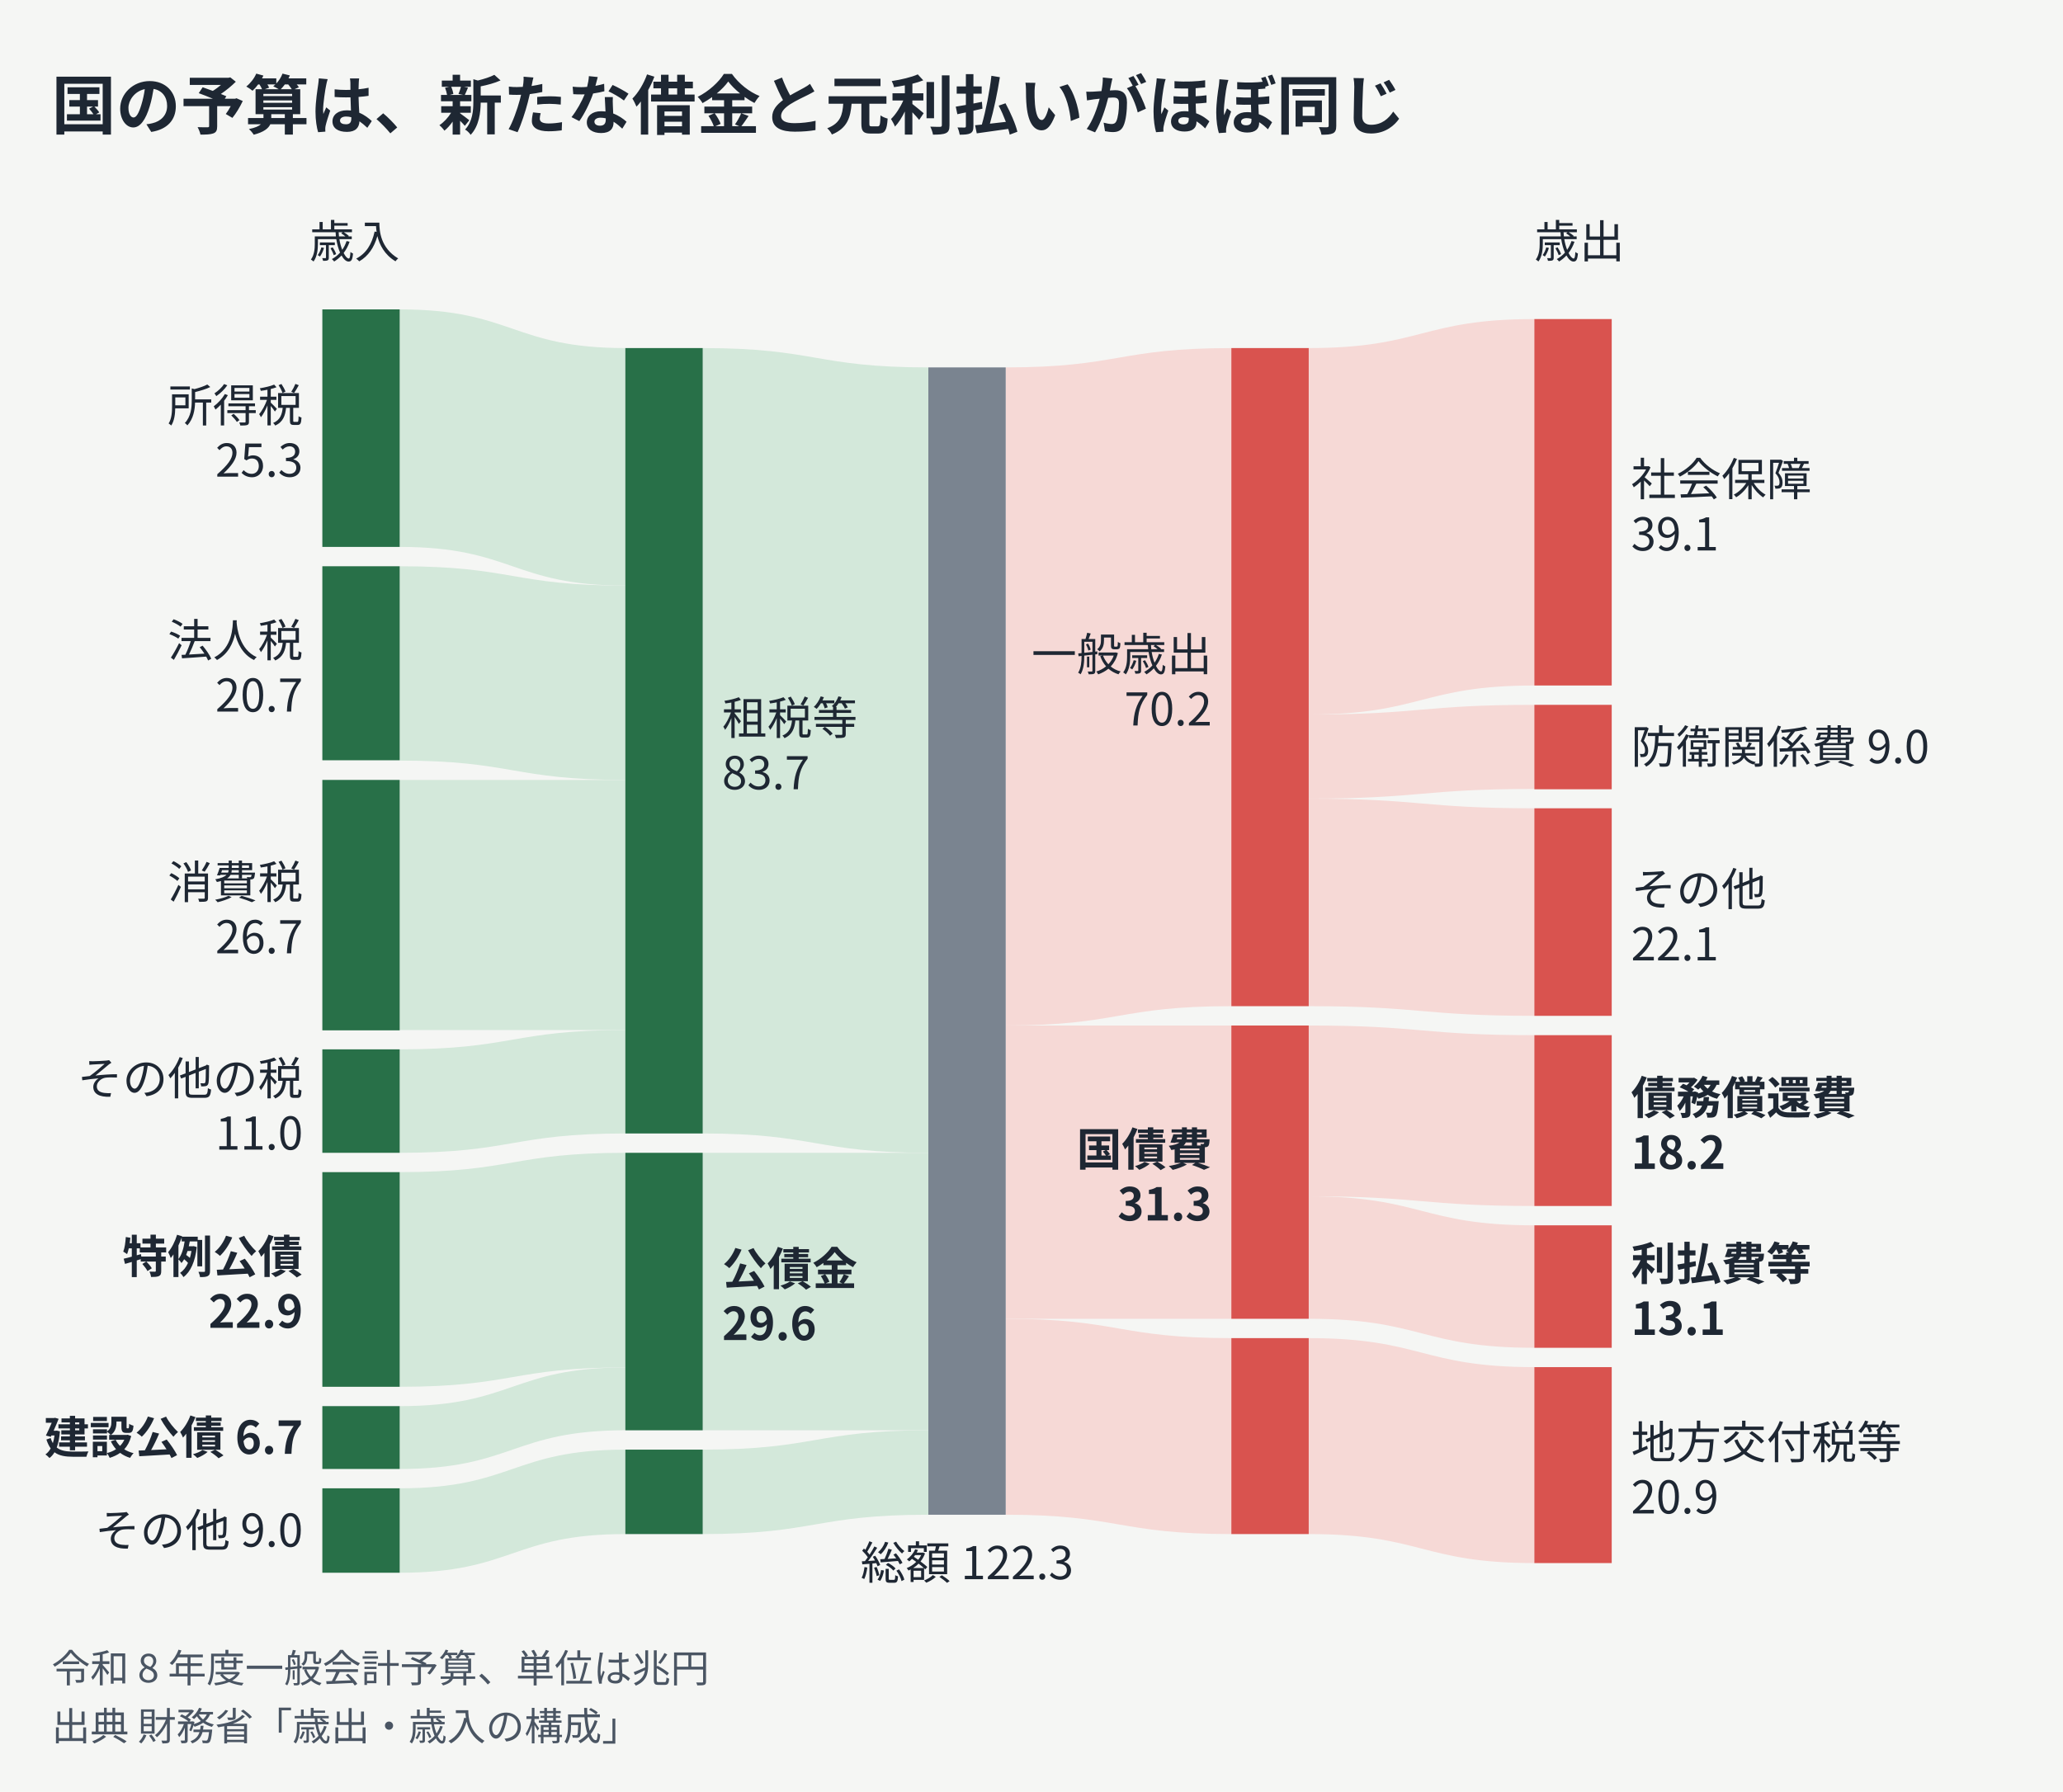
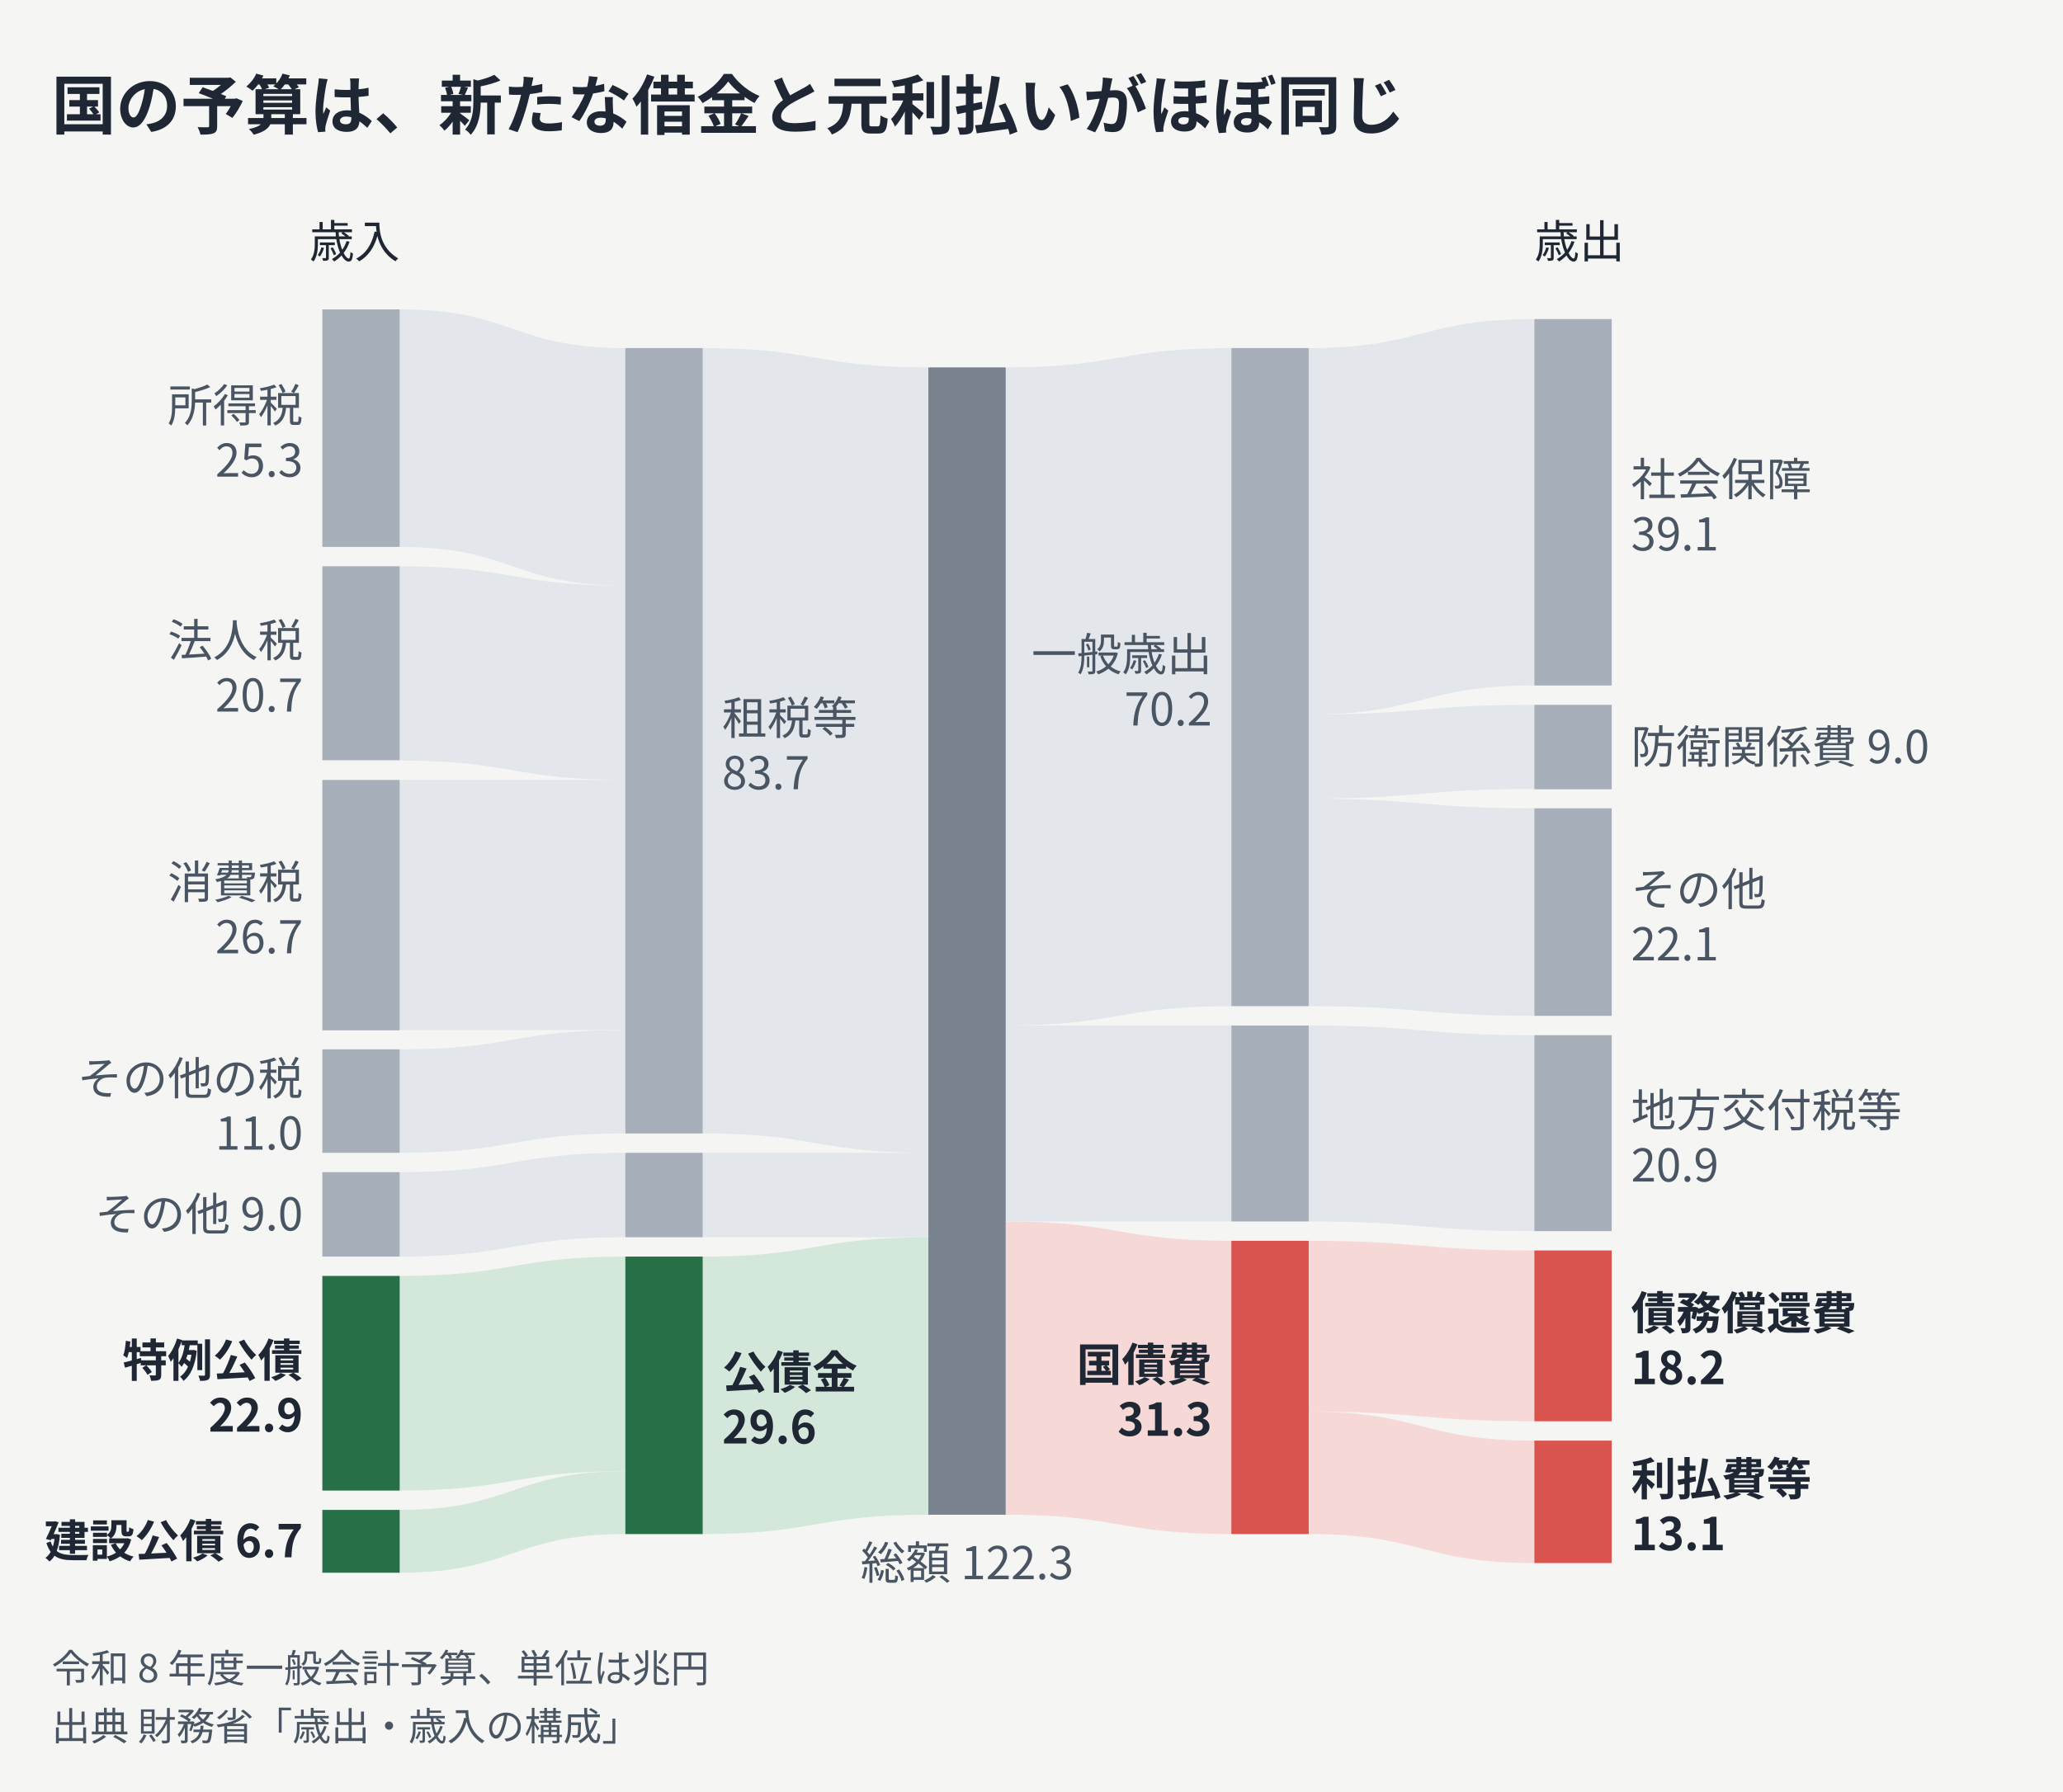
<svg xmlns="http://www.w3.org/2000/svg" data-char-limit="200" viewBox="0 0 640 556" width="640" height="556" font-family="'BIZ UDPGothic','Yu Gothic UI','Meiryo','Hiragino Sans','Noto Sans JP','Noto Sans CJK JP','IPAPGothic',sans-serif">
  <rect x="0" y="0" width="640" height="556" fill="#f5f6f4" />
  <style>
    .title { font-size: 20px; font-weight: 700; fill: #1e2733; }
    .h { font-size: 16px; font-weight: 700; fill: #1e2733; }
    .t { font-size: 16px; fill: #1e2733; }
    .s { font-size: 14px; fill: #4a5563; }
    .hp { font-size: 16px; font-weight: 700; fill: #2b5c8a; }
    .p { font-size: 14px; font-weight: 700; fill: #2b5c8a; }
    .o { font-size: 14px; font-weight: 700; fill: #9a4a14; }
    .d { font-size: 14px; fill: #1e2733; }
    .b { font-size: 14px; font-weight: 700; fill: #1e2733; }
    .src { font-size: 12px; fill: #4a5563; }
    .halo { paint-order: stroke; stroke: #f5f6f4; stroke-width: 6px; stroke-linejoin: round; }
+     .lead { fill: none; stroke: #4a5563; stroke-width: 1; }
+     .dim { fill: none; stroke: #4a5563; stroke-width: 1.5; }
  </style>
  <text x="16" y="40" class="title">国の予算は、新たな借金と元利払いがほぼ同じ</text>
  <text x="124" y="80" class="d" text-anchor="end">歳入</text>
  <text x="476" y="80" class="d">歳出</text>
-   <path d="M124.0,96.0 C159.0,96.0 159.0,108.0 194.0,108.0 V181.7 C159.0,181.7 159.0,169.7 124.0,169.7 Z" fill="#d3e8da" />
-   <path d="M124.0,175.7 C159.0,175.7 159.0,181.7 194.0,181.7 V242.0 C159.0,242.0 159.0,236.0 124.0,236.0 Z" fill="#d3e8da" />
-   <path d="M124.0,242.0 C159.0,242.0 159.0,242.0 194.0,242.0 V319.6 C159.0,319.6 159.0,319.6 124.0,319.6 Z" fill="#d3e8da" />
-   <path d="M124.0,325.6 C159.0,325.6 159.0,319.6 194.0,319.6 V351.7 C159.0,351.7 159.0,357.7 124.0,357.7 Z" fill="#d3e8da" />
-   <path d="M124.0,363.7 C159.0,363.7 159.0,357.7 194.0,357.7 V424.3 C159.0,424.3 159.0,430.3 124.0,430.3 Z" fill="#d3e8da" />
-   <path d="M124.0,436.3 C159.0,436.3 159.0,424.3 194.0,424.3 V443.8 C159.0,443.8 159.0,455.8 124.0,455.8 Z" fill="#d3e8da" />
-   <path d="M124.0,461.8 C159.0,461.8 159.0,449.8 194.0,449.8 V476.0 C159.0,476.0 159.0,488.0 124.0,488.0 Z" fill="#d3e8da" />
-   <path d="M218.0,108.0 C253.0,108.0 253.0,114.0 288.0,114.0 V357.7 C253.0,357.7 253.0,351.7 218.0,351.7 Z" fill="#d3e8da" />
-   <path d="M218.0,357.7 C253.0,357.7 253.0,357.7 288.0,357.7 V443.8 C253.0,443.8 253.0,443.8 218.0,443.8 Z" fill="#d3e8da" />
-   <path d="M218.0,449.8 C253.0,449.8 253.0,443.8 288.0,443.8 V470.0 C253.0,470.0 253.0,476.0 218.0,476.0 Z" fill="#d3e8da" />
-   <path d="M312.0,114.0 C347.0,114.0 347.0,108.0 382.0,108.0 V312.2 C347.0,312.2 347.0,318.2 312.0,318.2 Z" fill="#f6d9d6" />
-   <path d="M312.0,318.2 C347.0,318.2 347.0,318.2 382.0,318.2 V409.2 C347.0,409.2 347.0,409.2 312.0,409.2 Z" fill="#f6d9d6" />
-   <path d="M312.0,409.2 C347.0,409.2 347.0,415.2 382.0,415.2 V476.0 C347.0,476.0 347.0,470.0 312.0,470.0 Z" fill="#f6d9d6" />
-   <path d="M406.0,108.0 C441.0,108.0 441.0,99.0 476.0,99.0 V212.7 C441.0,212.7 441.0,221.7 406.0,221.7 Z" fill="#f6d9d6" />
-   <path d="M406.0,221.7 C441.0,221.7 441.0,218.7 476.0,218.7 V244.8 C441.0,244.8 441.0,247.8 406.0,247.8 Z" fill="#f6d9d6" />
-   <path d="M406.0,247.8 C441.0,247.8 441.0,250.8 476.0,250.8 V315.2 C441.0,315.2 441.0,312.2 406.0,312.2 Z" fill="#f6d9d6" />
-   <path d="M406.0,318.2 C441.0,318.2 441.0,321.2 476.0,321.2 V374.2 C441.0,374.2 441.0,371.2 406.0,371.2 Z" fill="#f6d9d6" />
-   <path d="M406.0,371.2 C441.0,371.2 441.0,380.2 476.0,380.2 V418.2 C441.0,418.2 441.0,409.2 406.0,409.2 Z" fill="#f6d9d6" />
-   <path d="M406.0,415.2 C441.0,415.2 441.0,424.2 476.0,424.2 V485.0 C441.0,485.0 441.0,476.0 406.0,476.0 Z" fill="#f6d9d6" />
-   <rect x="100" y="96.0" width="24" height="73.7" fill="#287048" />
-   <rect x="100" y="175.7" width="24" height="60.2" fill="#287048" />
-   <rect x="100" y="242.0" width="24" height="77.7" fill="#287048" />
-   <rect x="100" y="325.6" width="24" height="32.1" fill="#287048" />
-   <rect x="100" y="363.7" width="24" height="66.6" fill="#287048" />
-   <rect x="100" y="436.3" width="24" height="19.5" fill="#287048" />
-   <rect x="100" y="461.8" width="24" height="26.2" fill="#287048" />
-   <rect x="194" y="108.0" width="24" height="243.7" fill="#287048" />
-   <rect x="194" y="357.7" width="24" height="86.1" fill="#287048" />
-   <rect x="194" y="449.8" width="24" height="26.2" fill="#287048" />
+   <path d="M124.0,96.0 C159.0,96.0 159.0,108.0 194.0,108.0 V181.7 C159.0,181.7 159.0,169.7 124.0,169.7 Z" fill="#e3e6ea" />
+   <path d="M124.0,175.7 C159.0,175.7 159.0,181.7 194.0,181.7 V242.0 C159.0,242.0 159.0,236.0 124.0,236.0 Z" fill="#e3e6ea" />
+   <path d="M124.0,242.0 C159.0,242.0 159.0,242.0 194.0,242.0 V319.6 C159.0,319.6 159.0,319.6 124.0,319.6 Z" fill="#e3e6ea" />
+   <path d="M124.0,325.6 C159.0,325.6 159.0,319.6 194.0,319.6 V351.7 C159.0,351.7 159.0,357.7 124.0,357.7 Z" fill="#e3e6ea" />
+   <path d="M124.0,363.7 C159.0,363.7 159.0,357.7 194.0,357.7 V383.9 C159.0,383.9 159.0,389.9 124.0,389.9 Z" fill="#e3e6ea" />
+   <path d="M124.0,395.9 C159.0,395.9 159.0,389.9 194.0,389.9 V456.5 C159.0,456.5 159.0,462.5 124.0,462.5 Z" fill="#d3e8da" />
+   <path d="M124.0,468.5 C159.0,468.5 159.0,456.5 194.0,456.5 V476.0 C159.0,476.0 159.0,488.0 124.0,488.0 Z" fill="#d3e8da" />
+   <path d="M218.0,108.0 C253.0,108.0 253.0,114.0 288.0,114.0 V357.7 C253.0,357.7 253.0,351.7 218.0,351.7 Z" fill="#e3e6ea" />
+   <path d="M218.0,357.7 C253.0,357.7 253.0,357.7 288.0,357.7 V383.9 C253.0,383.9 253.0,383.9 218.0,383.9 Z" fill="#e3e6ea" />
+   <path d="M218.0,389.9 C253.0,389.9 253.0,383.9 288.0,383.9 V470.0 C253.0,470.0 253.0,476.0 218.0,476.0 Z" fill="#d3e8da" />
+   <path d="M312.0,114.0 C347.0,114.0 347.0,108.0 382.0,108.0 V312.2 C347.0,312.2 347.0,318.2 312.0,318.2 Z" fill="#e3e6ea" />
+   <path d="M312.0,318.2 C347.0,318.2 347.0,318.2 382.0,318.2 V379.0 C347.0,379.0 347.0,379.0 312.0,379.0 Z" fill="#e3e6ea" />
+   <path d="M312.0,379.0 C347.0,379.0 347.0,385.0 382.0,385.0 V476.0 C347.0,476.0 347.0,470.0 312.0,470.0 Z" fill="#f6d9d6" />
+   <path d="M406.0,108.0 C441.0,108.0 441.0,99.0 476.0,99.0 V212.7 C441.0,212.7 441.0,221.7 406.0,221.7 Z" fill="#e3e6ea" />
+   <path d="M406.0,221.7 C441.0,221.7 441.0,218.7 476.0,218.7 V244.8 C441.0,244.8 441.0,247.8 406.0,247.8 Z" fill="#e3e6ea" />
+   <path d="M406.0,247.8 C441.0,247.8 441.0,250.8 476.0,250.8 V315.2 C441.0,315.2 441.0,312.2 406.0,312.2 Z" fill="#e3e6ea" />
+   <path d="M406.0,318.2 C441.0,318.2 441.0,321.2 476.0,321.2 V382.0 C441.0,382.0 441.0,379.0 406.0,379.0 Z" fill="#e3e6ea" />
+   <path d="M406.0,385.0 C441.0,385.0 441.0,388.0 476.0,388.0 V441.0 C441.0,441.0 441.0,438.0 406.0,438.0 Z" fill="#f6d9d6" />
+   <path d="M406.0,438.0 C441.0,438.0 441.0,447.0 476.0,447.0 V485.0 C441.0,485.0 441.0,476.0 406.0,476.0 Z" fill="#f6d9d6" />
+   <rect x="100" y="96.0" width="24" height="73.7" fill="#a7b0ba" />
+   <rect x="100" y="175.7" width="24" height="60.2" fill="#a7b0ba" />
+   <rect x="100" y="242.0" width="24" height="77.7" fill="#a7b0ba" />
+   <rect x="100" y="325.6" width="24" height="32.1" fill="#a7b0ba" />
+   <rect x="100" y="363.7" width="24" height="26.2" fill="#a7b0ba" />
+   <rect x="100" y="395.9" width="24" height="66.6" fill="#287048" />
+   <rect x="100" y="468.5" width="24" height="19.5" fill="#287048" />
+   <rect x="194" y="108.0" width="24" height="243.7" fill="#a7b0ba" />
+   <rect x="194" y="357.7" width="24" height="26.2" fill="#a7b0ba" />
+   <rect x="194" y="389.9" width="24" height="86.1" fill="#287048" />
  <rect x="288" y="114.0" width="24" height="356.0" fill="#7a8490" />
-   <rect x="382" y="108.0" width="24" height="204.2" fill="#d9534f" />
-   <rect x="382" y="318.2" width="24" height="91.0" fill="#d9534f" />
-   <rect x="382" y="415.2" width="24" height="60.8" fill="#d9534f" />
-   <rect x="476" y="99.0" width="24" height="113.7" fill="#d9534f" />
-   <rect x="476" y="218.7" width="24" height="26.2" fill="#d9534f" />
-   <rect x="476" y="250.8" width="24" height="64.4" fill="#d9534f" />
-   <rect x="476" y="321.2" width="24" height="53.0" fill="#d9534f" />
-   <rect x="476" y="380.2" width="24" height="38.0" fill="#d9534f" />
-   <rect x="476" y="424.2" width="24" height="60.8" fill="#d9534f" />
-   <text x="94" y="130.9" class="d" text-anchor="end">所得税</text>
-   <text x="94" y="147.9" class="d" text-anchor="end">25.3</text>
-   <text x="94" y="203.8" class="d" text-anchor="end">法人税</text>
-   <text x="94" y="220.8" class="d" text-anchor="end">20.7</text>
-   <text x="94" y="278.8" class="d" text-anchor="end">消費税</text>
-   <text x="94" y="295.8" class="d" text-anchor="end">26.7</text>
-   <text x="94" y="339.7" class="d" text-anchor="end">その他の税</text>
-   <text x="94" y="356.7" class="d" text-anchor="end">11.0</text>
-   <text x="94" y="395.0" class="b" text-anchor="end">特例公債</text>
-   <text x="94" y="412.0" class="b" text-anchor="end">22.9</text>
-   <text x="94" y="451.1" class="b" text-anchor="end">建設公債 6.7</text>
-   <text x="94" y="479.9" class="d" text-anchor="end">その他 9.0</text>
-   <text x="224" y="227.9" class="d">租税等</text>
-   <text x="224" y="244.9" class="d">83.7</text>
-   <text x="224" y="398.8" class="b">公債金</text>
-   <text x="224" y="415.8" class="b">29.6</text>
-   <text x="300.0" y="490.0" class="d" text-anchor="middle">総額 122.3</text>
-   <text x="376" y="208.1" class="d" text-anchor="end">一般歳出</text>
-   <text x="376" y="225.1" class="d" text-anchor="end">70.2</text>
-   <text x="376" y="361.7" class="b" text-anchor="end">国債費</text>
-   <text x="376" y="378.7" class="b" text-anchor="end">31.3</text>
-   <text x="506" y="153.8" class="d">社会保障</text>
-   <text x="506" y="170.8" class="d">39.1</text>
-   <text x="506" y="236.8" class="d">防衛関係費 9.0</text>
-   <text x="506" y="281.0" class="d">その他</text>
-   <text x="506" y="298.0" class="d">22.1</text>
-   <text x="506" y="345.7" class="b">債務償還費</text>
-   <text x="506" y="362.7" class="b">18.2</text>
-   <text x="506" y="397.2" class="b">利払費等</text>
-   <text x="506" y="414.2" class="b">13.1</text>
-   <text x="506" y="452.6" class="d">地方交付税等</text>
-   <text x="506" y="469.6" class="d">20.9</text>
+   <rect x="382" y="108.0" width="24" height="204.2" fill="#a7b0ba" />
+   <rect x="382" y="318.2" width="24" height="60.8" fill="#a7b0ba" />
+   <rect x="382" y="385.0" width="24" height="91.0" fill="#d9534f" />
+   <rect x="476" y="99.0" width="24" height="113.7" fill="#a7b0ba" />
+   <rect x="476" y="218.7" width="24" height="26.2" fill="#a7b0ba" />
+   <rect x="476" y="250.8" width="24" height="64.4" fill="#a7b0ba" />
+   <rect x="476" y="321.2" width="24" height="60.8" fill="#a7b0ba" />
+   <rect x="476" y="388.0" width="24" height="53.0" fill="#d9534f" />
+   <rect x="476" y="447.0" width="24" height="38.0" fill="#d9534f" />
+   <text x="94" y="130.9" class="s" text-anchor="end">所得税</text>
+   <text x="94" y="147.9" class="s" text-anchor="end">25.3</text>
+   <text x="94" y="203.8" class="s" text-anchor="end">法人税</text>
+   <text x="94" y="220.8" class="s" text-anchor="end">20.7</text>
+   <text x="94" y="278.8" class="s" text-anchor="end">消費税</text>
+   <text x="94" y="295.8" class="s" text-anchor="end">26.7</text>
+   <text x="94" y="339.7" class="s" text-anchor="end">その他の税</text>
+   <text x="94" y="356.7" class="s" text-anchor="end">11.0</text>
+   <text x="94" y="381.8" class="s" text-anchor="end">その他 9.0</text>
+   <text x="94" y="427.2" class="b" text-anchor="end">特例公債</text>
+   <text x="94" y="444.2" class="b" text-anchor="end">22.9</text>
+   <text x="94" y="483.2" class="b" text-anchor="end">建設公債 6.7</text>
+   <text x="224" y="227.9" class="s">租税等</text>
+   <text x="224" y="244.9" class="s">83.7</text>
+   <text x="224" y="430.9" class="b">公債金</text>
+   <text x="224" y="447.9" class="b">29.6</text>
+   <text x="300.0" y="490.0" class="s" text-anchor="middle">総額 122.3</text>
+   <text x="376" y="208.1" class="s" text-anchor="end">一般歳出</text>
+   <text x="376" y="225.1" class="s" text-anchor="end">70.2</text>
+   <text x="376" y="428.5" class="b" text-anchor="end">国債費</text>
+   <text x="376" y="445.5" class="b" text-anchor="end">31.3</text>
+   <text x="506" y="153.8" class="s">社会保障</text>
+   <text x="506" y="170.8" class="s">39.1</text>
+   <text x="506" y="236.8" class="s">防衛関係費 9.0</text>
+   <text x="506" y="281.0" class="s">その他</text>
+   <text x="506" y="298.0" class="s">22.1</text>
+   <text x="506" y="349.6" class="s">地方交付税等</text>
+   <text x="506" y="366.6" class="s">20.9</text>
+   <text x="506" y="412.5" class="b">債務償還費</text>
+   <text x="506" y="429.5" class="b">18.2</text>
+   <text x="506" y="464.0" class="b">利払費等</text>
+   <text x="506" y="481.0" class="b">13.1</text>
  <text x="16" y="522" class="src">令和 8 年度一般会計予算、単位は兆円</text>
  <text x="16" y="540" class="src">出典 財務省「歳出・歳入の構成」</text>
</svg>
